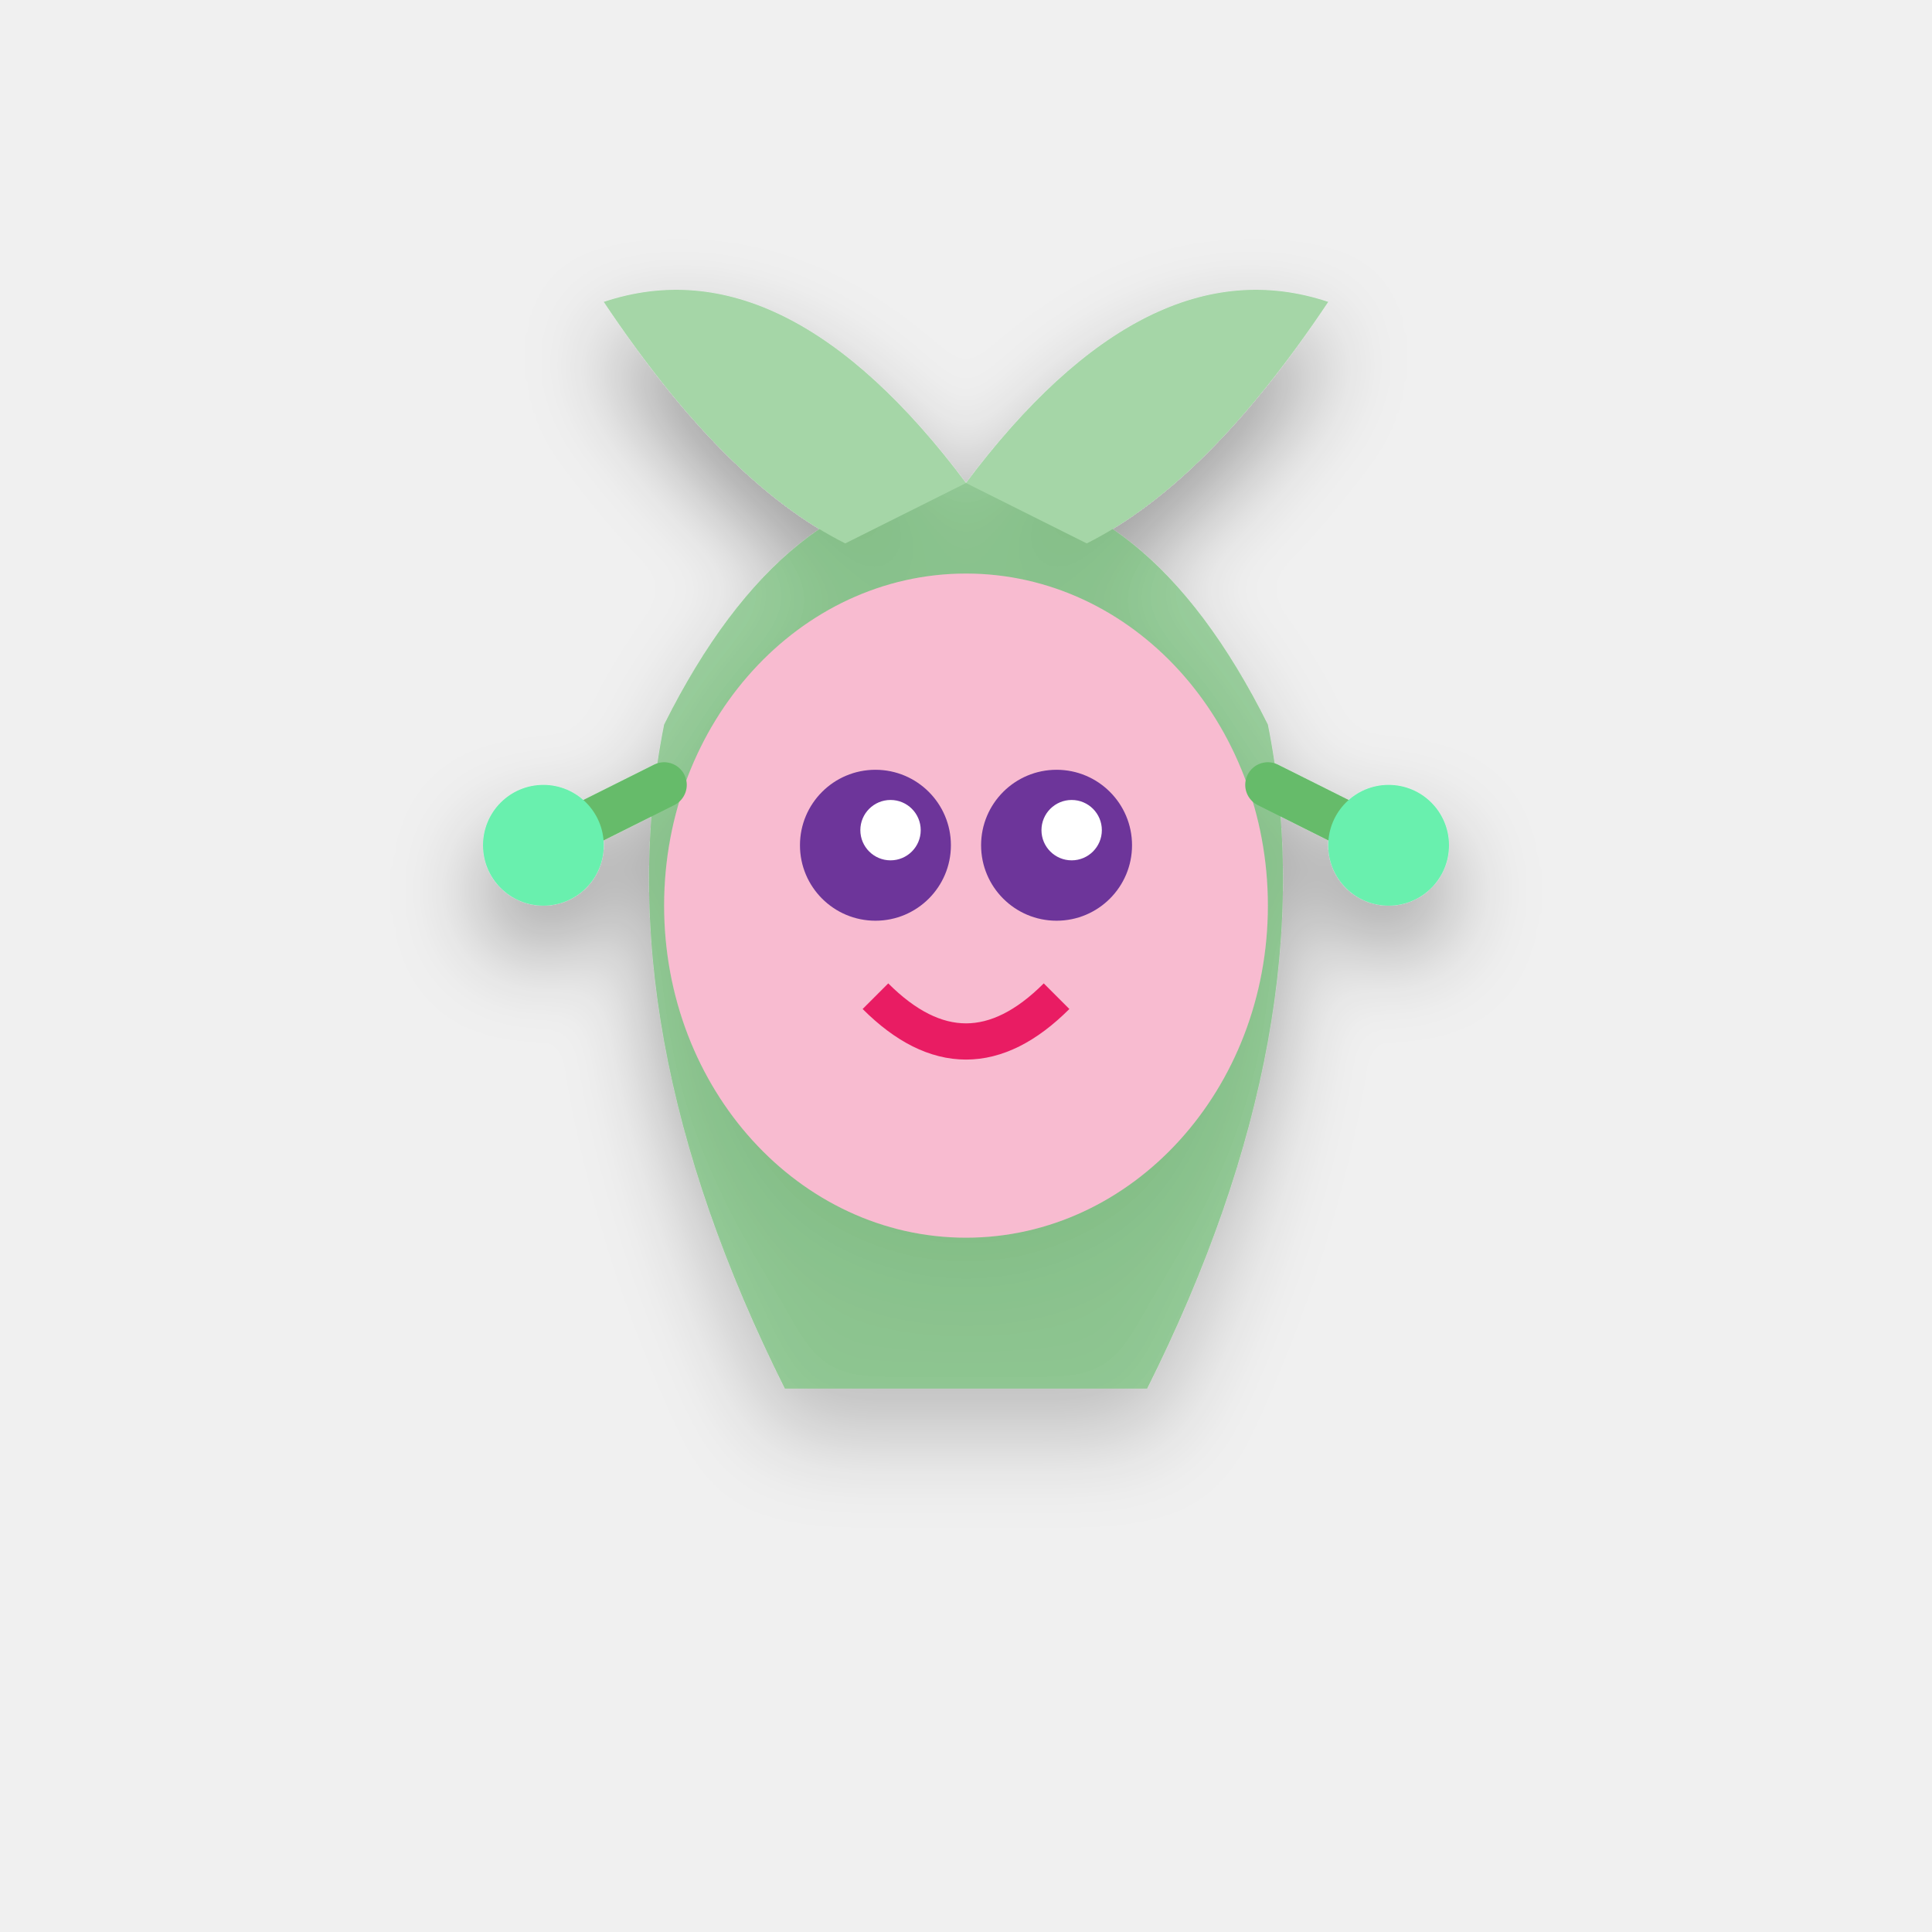
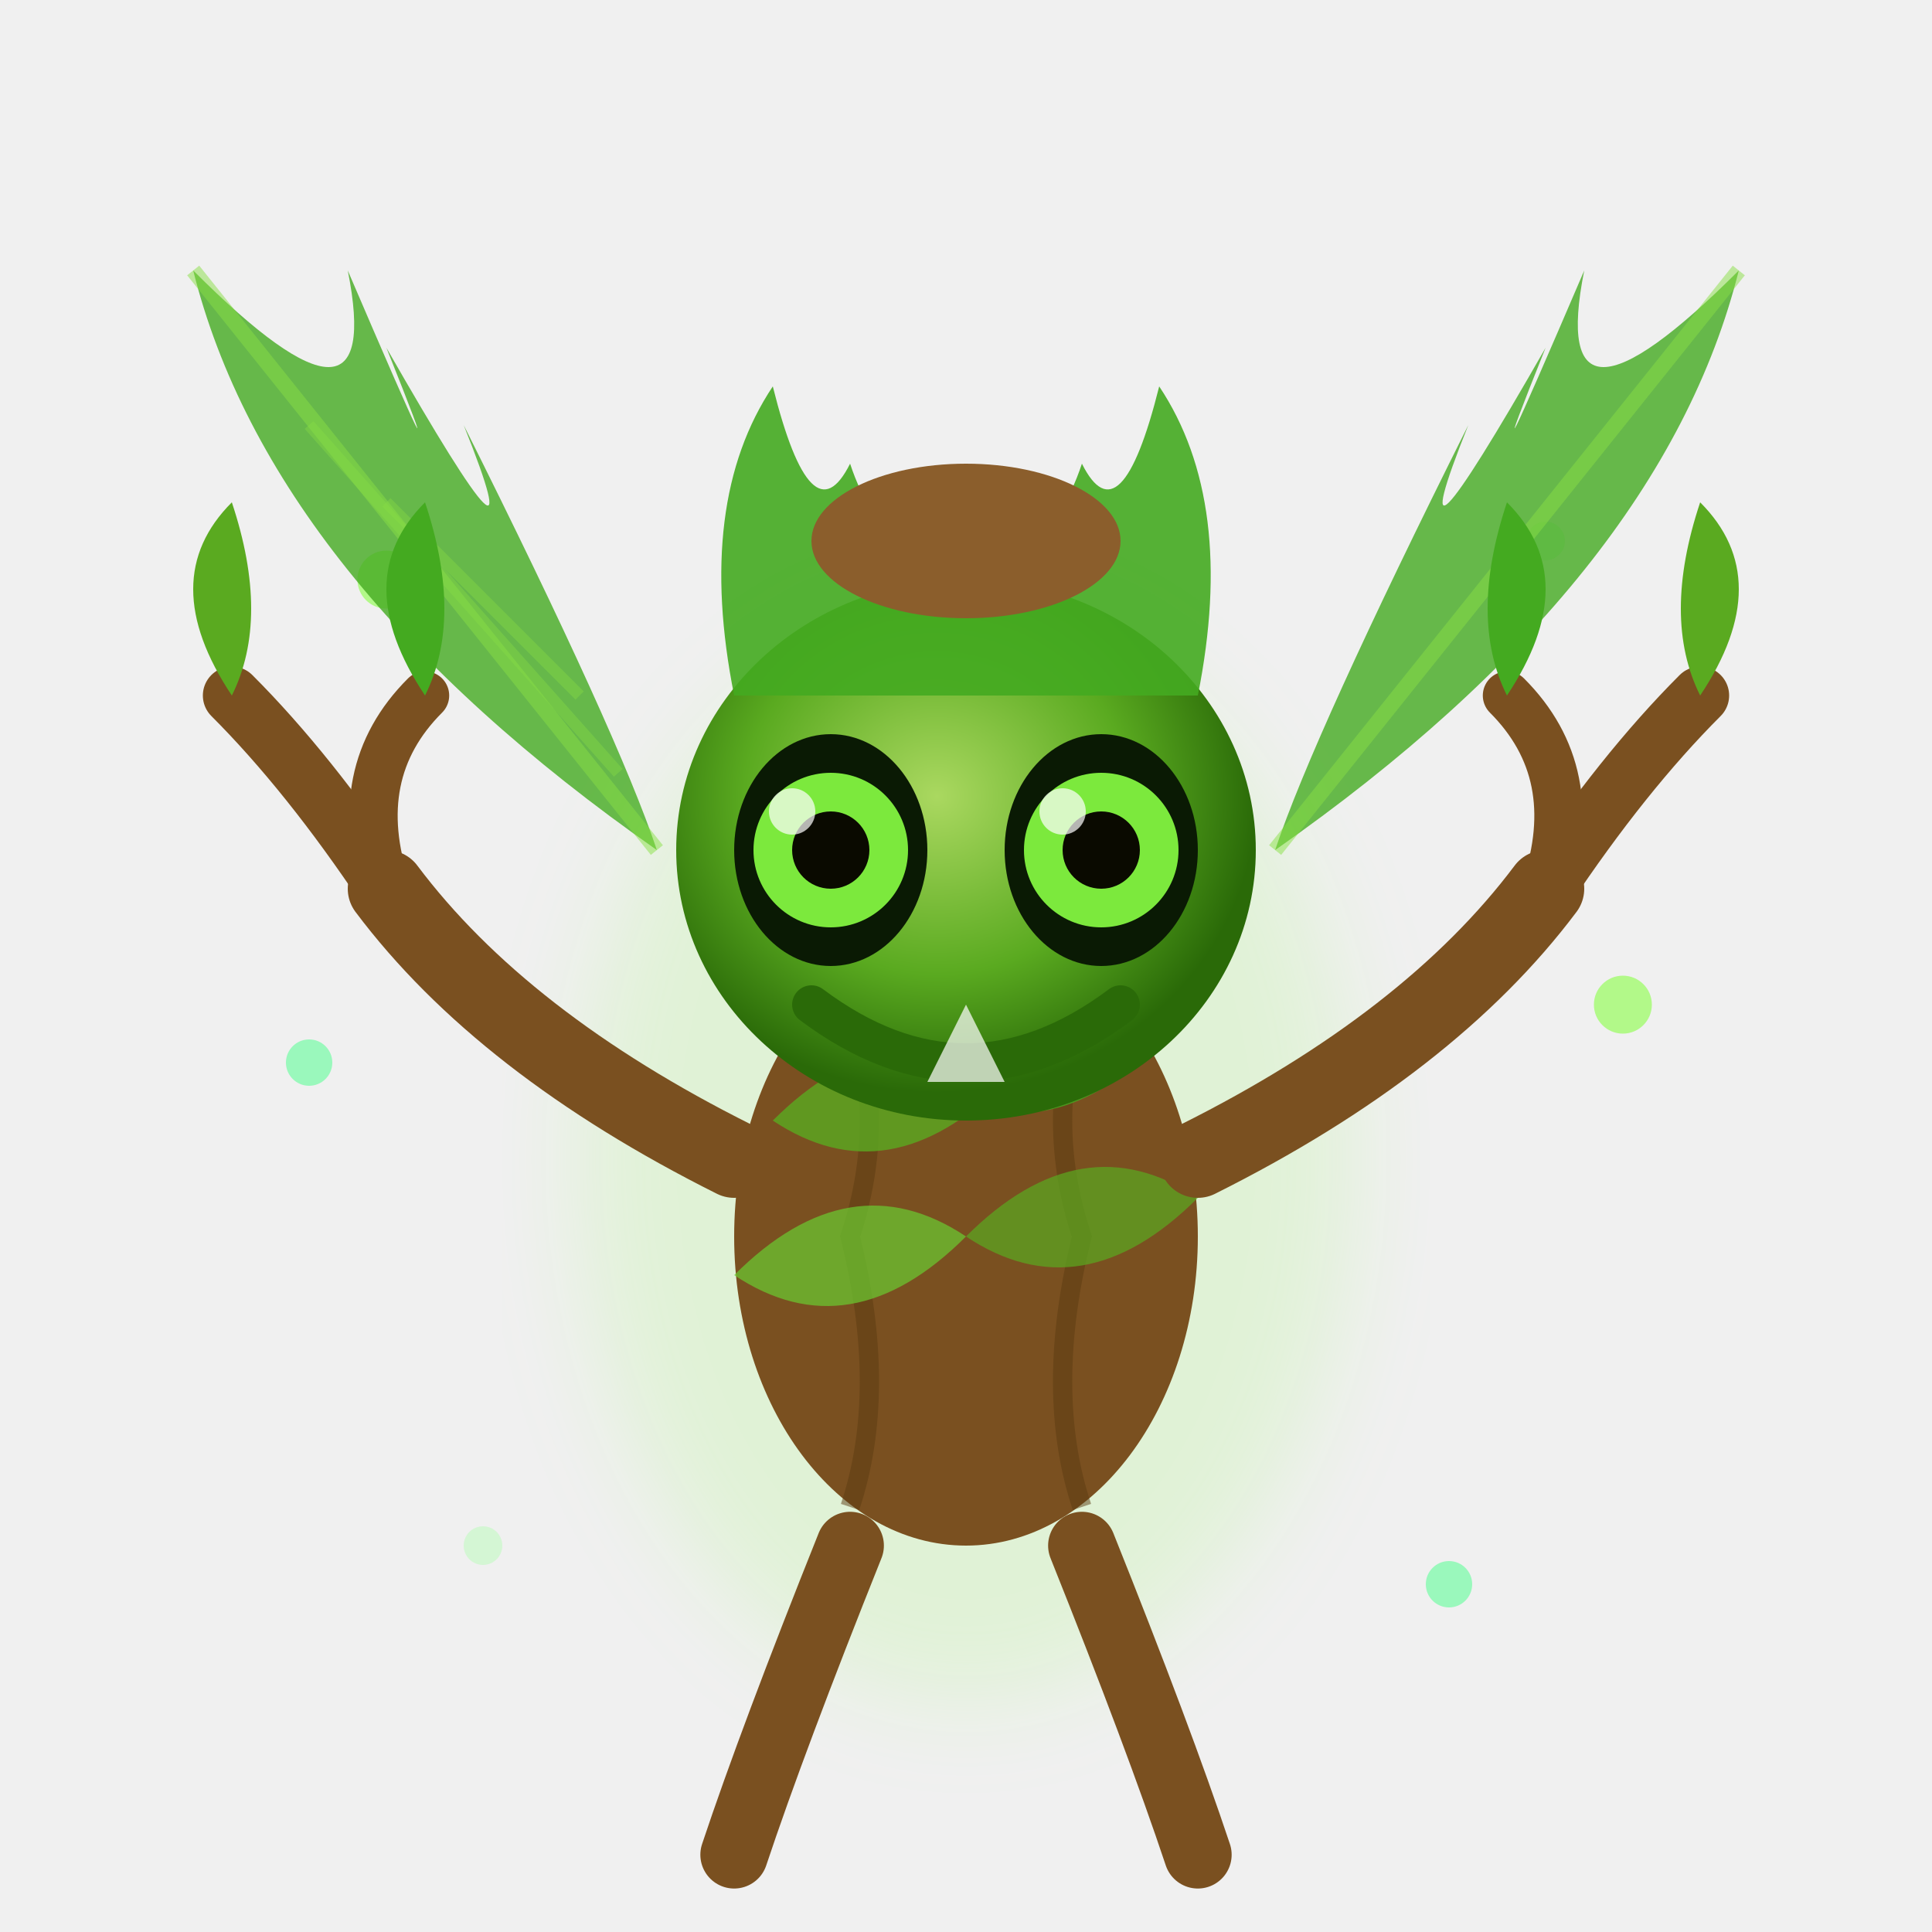
- <svg xmlns="http://www.w3.org/2000/svg" viewBox="0 0 64 64" width="64" height="64">
+ <svg xmlns="http://www.w3.org/2000/svg" viewBox="0 0 100 100">
  <defs>
-     <filter id="shadow" x="-20%" y="-20%" width="140%" height="140%">
-       <feDropShadow dx="0" dy="1.5" stdDeviation="1.5" flood-opacity="0.35" />
+     <radialGradient id="spritebody" cx="45%" cy="40%" r="55%">
+       <stop offset="0%" stop-color="#aad860" />
+       <stop offset="60%" stop-color="#5aaa20" />
+       <stop offset="100%" stop-color="#2a6a08" />
+     </radialGradient>
+     <filter id="spriteaura">
+       <feGaussianBlur stdDeviation="2.5" />
    </filter>
  </defs>
-   <defs />
-   <g filter="url(#shadow)">
-     <path d="M26,46 Q20,34 22,24 Q26,16 32,16 Q38,16 42,24 Q44,34 38,46 Z" fill="#66bb6a" opacity="0.6" />
-     <path d="M32,16 Q26,8 20,10 Q24,16 28,18" fill="#a5d6a7" />
-     <path d="M32,16 Q38,8 44,10 Q40,16 36,18" fill="#a5d6a7" />
-     <ellipse cx="32" cy="30" rx="10" ry="11" fill="#f8bbd0" />
-     <circle cx="29" cy="28" r="2.5" fill="#4a148c" opacity="0.8" />
-     <circle cx="35" cy="28" r="2.5" fill="#4a148c" opacity="0.8" />
-     <circle cx="29.5" cy="27.5" r="1" fill="white" />
-     <circle cx="35.5" cy="27.5" r="1" fill="white" />
-     <path d="M29,33 Q32,36 35,33" stroke="#e91e63" stroke-width="1.2" fill="none" />
-     <path d="M18,28 L22,26 M46,28 L42,26" stroke="#66bb6a" stroke-width="1.5" stroke-linecap="round" />
-     <circle cx="18" cy="28" r="2" fill="#69f0ae" />
-     <circle cx="46" cy="28" r="2" fill="#69f0ae" />
-   </g>
+   <circle cx="20" cy="30" r="1.5" fill="#88ff44" opacity="0.6" />
+   <circle cx="80" cy="28" r="1" fill="#aaffaa" opacity="0.5" />
+   <circle cx="16" cy="55" r="1.2" fill="#44ff88" opacity="0.5" />
+   <circle cx="84" cy="52" r="1.5" fill="#88ff44" opacity="0.6" />
+   <circle cx="25" cy="80" r="1" fill="#aaffaa" opacity="0.4" />
+   <circle cx="75" cy="82" r="1.2" fill="#44ff88" opacity="0.5" />
+   <path d="M34,44 Q14,30 10,14 Q20,24 18,14 Q24,28 20,18 Q28,32 24,22 Q32,38 34,44Z" fill="#44aa20" opacity="0.8" />
+   <line x1="34" y1="44" x2="10" y2="14" stroke="#88dd44" stroke-width="0.8" opacity="0.5" />
+   <line x1="32" y1="40" x2="16" y2="22" stroke="#88dd44" stroke-width="0.6" opacity="0.4" />
+   <line x1="30" y1="36" x2="20" y2="26" stroke="#88dd44" stroke-width="0.6" opacity="0.4" />
+   <path d="M66,44 Q86,30 90,14 Q80,24 82,14 Q76,28 80,18 Q72,32 76,22 Q68,38 66,44Z" fill="#44aa20" opacity="0.8" />
+   <line x1="66" y1="44" x2="90" y2="14" stroke="#88dd44" stroke-width="0.8" opacity="0.5" />
+   <ellipse cx="50" cy="60" rx="20" ry="28" fill="#88ff44" opacity="0.15" filter="url(#spriteaura)" />
+   <ellipse cx="50" cy="64" rx="12" ry="16" fill="#7a5020" />
+   <path d="M44,52 Q46,58 44,64 Q46,72 44,78" stroke="#5a3a10" stroke-width="1" fill="none" opacity="0.5" />
+   <path d="M56,52 Q54,58 56,64 Q54,72 56,78" stroke="#5a3a10" stroke-width="1" fill="none" opacity="0.5" />
+   <path d="M40,58 Q46,52 52,56 Q46,62 40,58Z" fill="#5aaa20" opacity="0.8" />
+   <path d="M48,56 Q54,50 60,54 Q54,60 48,56Z" fill="#44aa20" opacity="0.8" />
+   <path d="M38,66 Q44,60 50,64 Q44,70 38,66Z" fill="#6acc30" opacity="0.7" />
+   <path d="M50,64 Q56,58 62,62 Q56,68 50,64Z" fill="#5aaa20" opacity="0.7" />
+   <path d="M38,60 Q26,54 20,46" stroke="#7a5020" stroke-width="4" fill="none" stroke-linecap="round" />
+   <path d="M20,46 Q16,40 12,36" stroke="#7a5020" stroke-width="3" fill="none" stroke-linecap="round" />
+   <path d="M20,46 Q18,40 22,36" stroke="#7a5020" stroke-width="2.5" fill="none" stroke-linecap="round" />
+   <path d="M12,36 Q8,30 12,26 Q14,32 12,36Z" fill="#5aaa20" />
+   <path d="M22,36 Q18,30 22,26 Q24,32 22,36Z" fill="#44aa20" />
+   <path d="M62,60 Q74,54 80,46" stroke="#7a5020" stroke-width="4" fill="none" stroke-linecap="round" />
+   <path d="M80,46 Q84,40 88,36" stroke="#7a5020" stroke-width="3" fill="none" stroke-linecap="round" />
+   <path d="M80,46 Q82,40 78,36" stroke="#7a5020" stroke-width="2.5" fill="none" stroke-linecap="round" />
+   <path d="M88,36 Q92,30 88,26 Q86,32 88,36Z" fill="#5aaa20" />
+   <path d="M78,36 Q82,30 78,26 Q76,32 78,36Z" fill="#44aa20" />
+   <path d="M44,80 Q40,90 38,96" stroke="#7a5020" stroke-width="3.5" fill="none" stroke-linecap="round" />
+   <path d="M56,80 Q60,90 62,96" stroke="#7a5020" stroke-width="3.5" fill="none" stroke-linecap="round" />
+   <ellipse cx="50" cy="44" rx="15" ry="14" fill="url(#spritebody)" />
+   <path d="M38,36 Q36,26 40,20 Q42,28 44,24 Q46,30 50,26 Q54,30 56,24 Q58,28 60,20 Q64,26 62,36" fill="#44aa20" opacity="0.9" />
+   <ellipse cx="50" cy="28" rx="8" ry="4" fill="#8b5e2c" />
+   <ellipse cx="43" cy="44" rx="5" ry="6" fill="#0a1a04" />
+   <ellipse cx="57" cy="44" rx="5" ry="6" fill="#0a1a04" />
+   <circle cx="43" cy="44" r="4" fill="#88ff44" opacity="0.9" />
+   <circle cx="57" cy="44" r="4" fill="#88ff44" opacity="0.9" />
+   <circle cx="43" cy="44" r="2" fill="#0a0a00" />
+   <circle cx="57" cy="44" r="2" fill="#0a0a00" />
+   <circle cx="41" cy="42" r="1.2" fill="#ffffff" opacity="0.7" />
+   <circle cx="55" cy="42" r="1.2" fill="#ffffff" opacity="0.7" />
+   <path d="M42,52 Q50,58 58,52" stroke="#2a6a08" stroke-width="2" fill="none" stroke-linecap="round" />
+   <polygon points="50,52 48,56 52,56" fill="#ffffff" opacity="0.7" />
</svg>
